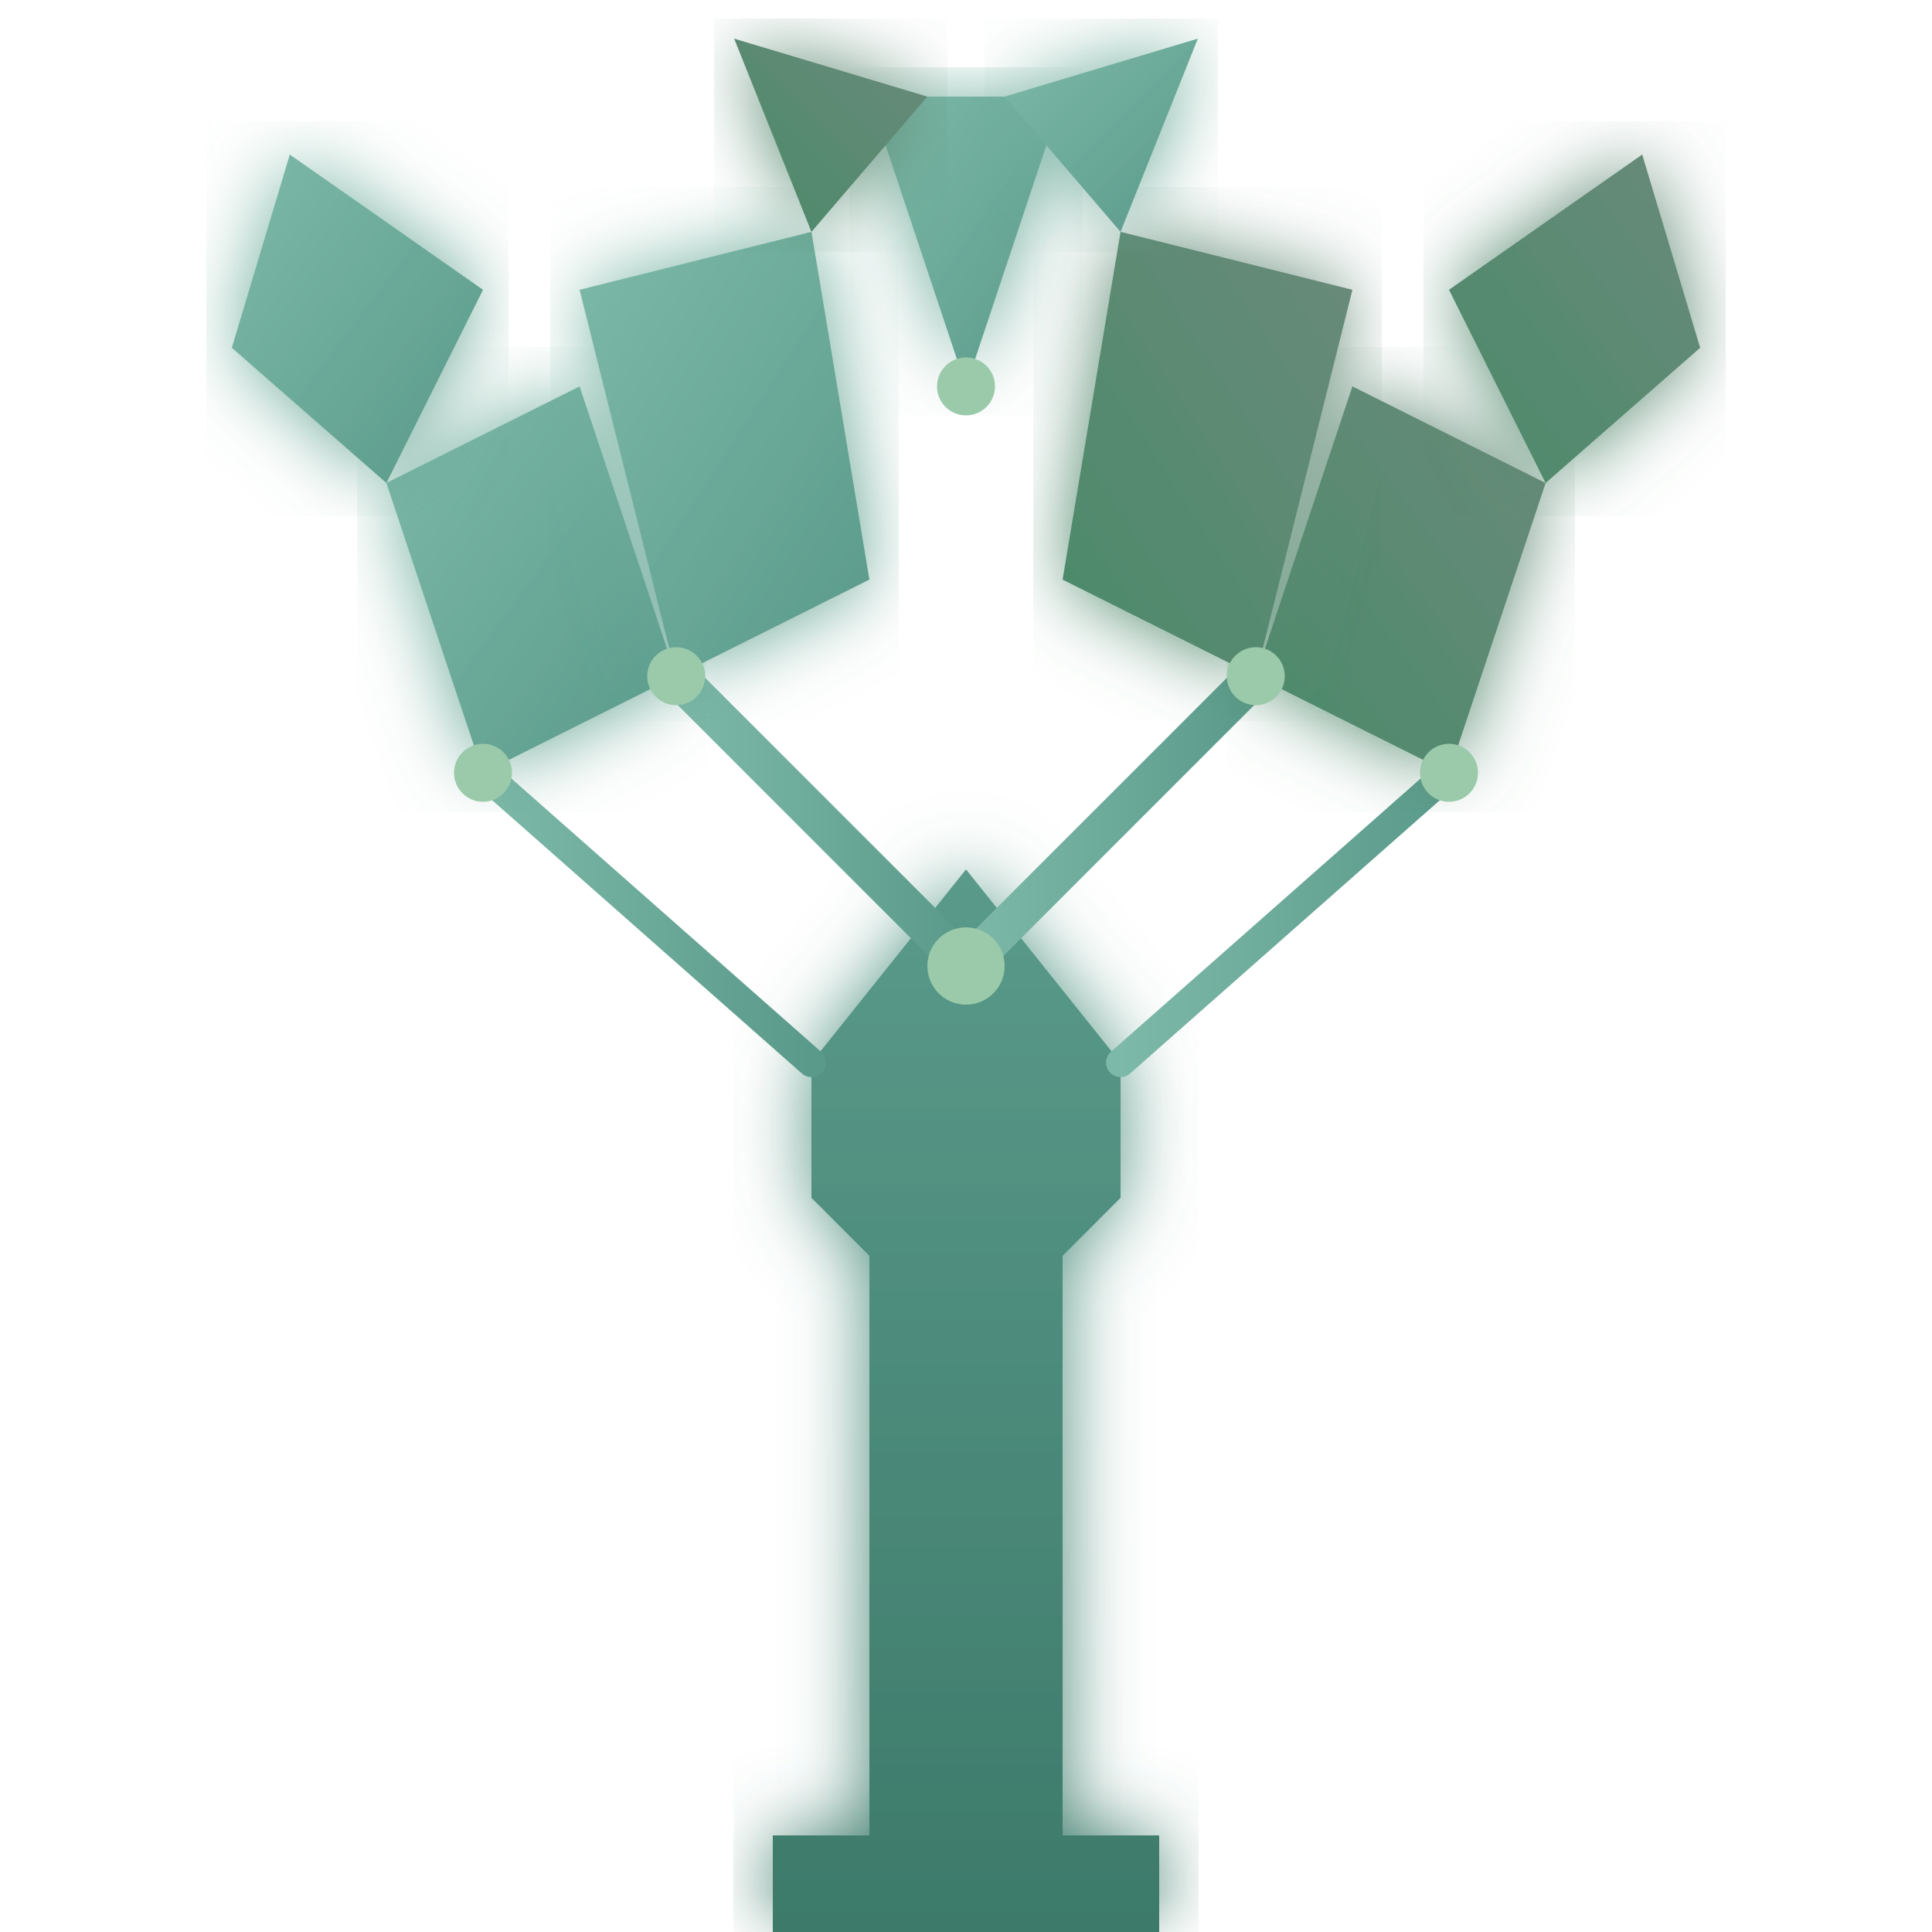
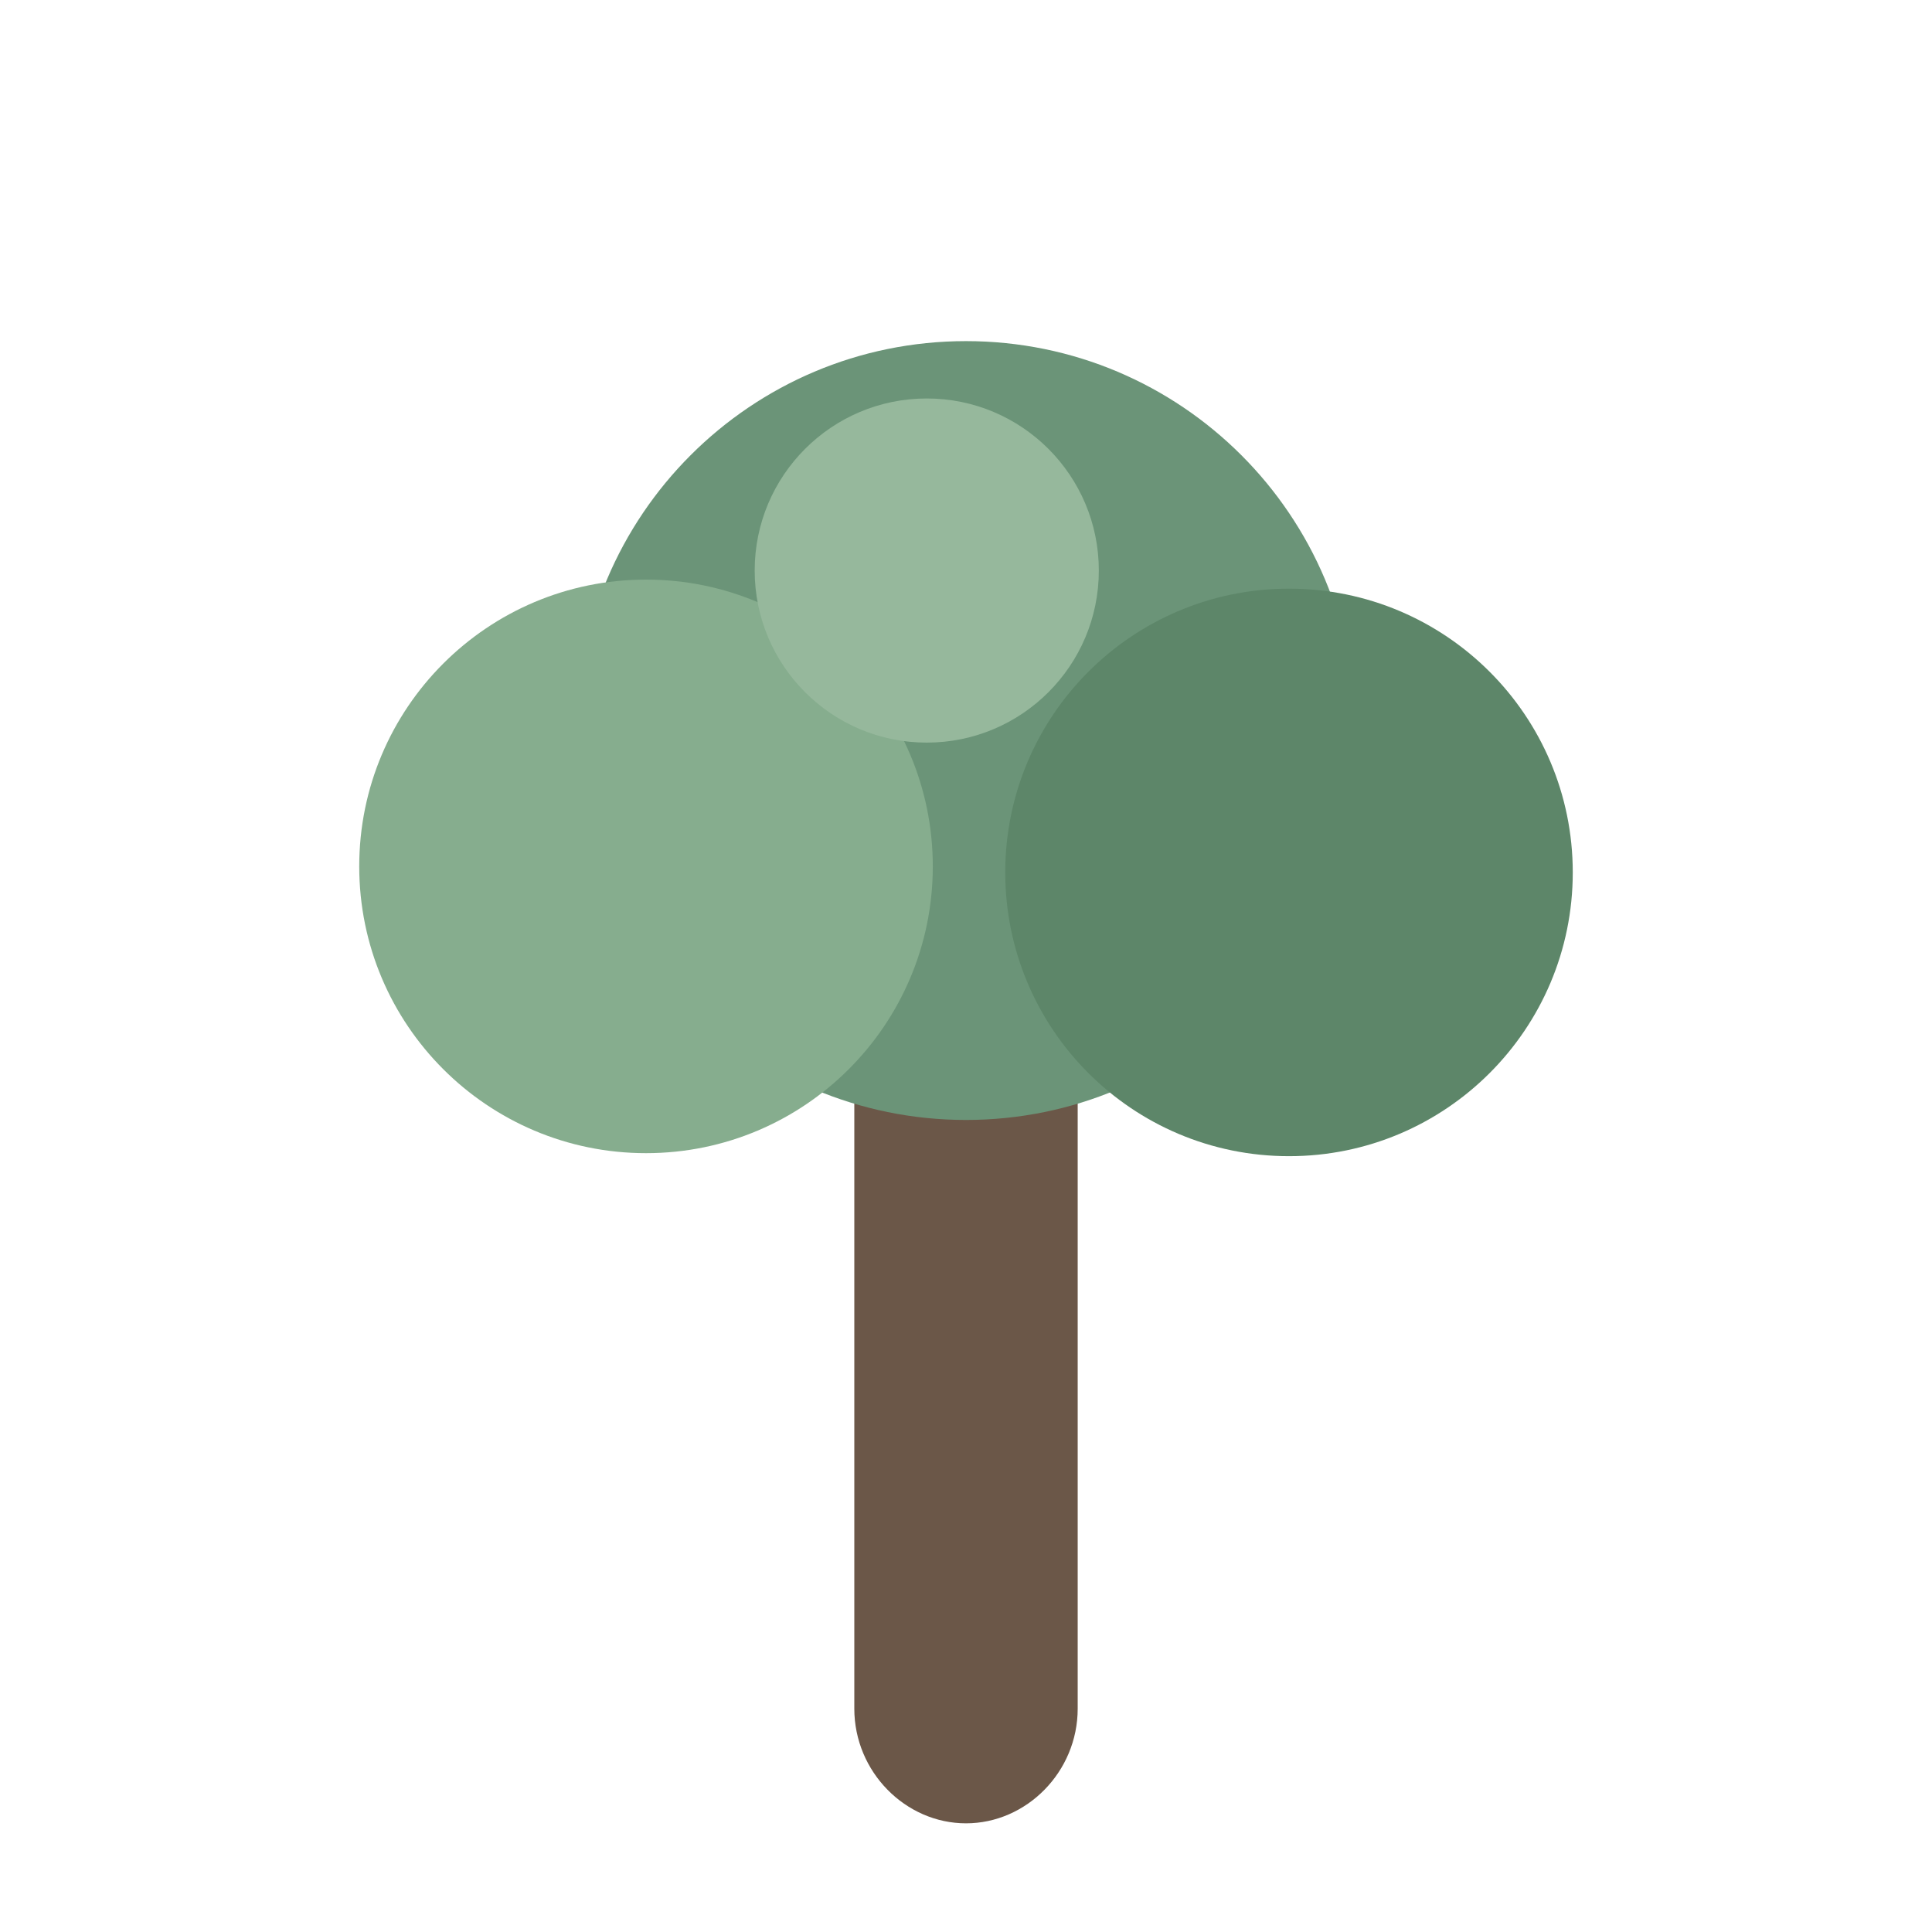
- <svg xmlns="http://www.w3.org/2000/svg" viewBox="0 0 100 100" fill="none">
-   <defs>
-     <linearGradient id="trunkGradient" x1="50%" y1="0%" x2="50%" y2="100%">
-       <stop offset="0%" stop-color="#5a9a8a" />
-       <stop offset="100%" stop-color="#3d7a6a" />
-     </linearGradient>
-     <linearGradient id="leafLeft" x1="0%" y1="0%" x2="100%" y2="100%">
-       <stop offset="0%" stop-color="#7db9a8" />
-       <stop offset="100%" stop-color="#5a9a8a" />
-     </linearGradient>
-     <linearGradient id="leafRight" x1="100%" y1="0%" x2="0%" y2="100%">
-       <stop offset="0%" stop-color="#6a8a7a" />
-       <stop offset="100%" stop-color="#4a8a6a" />
-     </linearGradient>
-     <linearGradient id="branchGradient" x1="0%" y1="0%" x2="100%" y2="0%">
-       <stop offset="0%" stop-color="#7db9a8" />
-       <stop offset="100%" stop-color="#5a9a8a" />
-     </linearGradient>
-     <filter id="glow">
-       <feGaussianBlur stdDeviation="2" result="coloredBlur" />
-       <feMerge>
-         <feMergeNode in="coloredBlur" />
-         <feMergeNode in="SourceGraphic" />
-       </feMerge>
-     </filter>
-   </defs>
-   <path d="M45 95 L45 65 L42 62 L42 55 L50 45 L58 55 L58 62 L55 65 L55 95 L60 95 L60 100 L40 100 L40 95 Z" fill="url(#trunkGradient)" filter="url(#glow)" />
-   <path d="M50 50 L35 35" stroke="url(#branchGradient)" stroke-width="2" stroke-linecap="round" />
-   <path d="M50 50 L65 35" stroke="url(#branchGradient)" stroke-width="2" stroke-linecap="round" />
-   <path d="M50 40 L50 20" stroke="url(#branchGradient)" stroke-width="2" stroke-linecap="round" />
-   <path d="M42 55 L25 40" stroke="url(#branchGradient)" stroke-width="1.5" stroke-linecap="round" />
-   <path d="M58 55 L75 40" stroke="url(#branchGradient)" stroke-width="1.5" stroke-linecap="round" />
-   <path d="M25 40 L20 25 L30 20 L35 35 Z" fill="url(#leafLeft)" filter="url(#glow)" />
-   <path d="M35 35 L30 15 L42 12 L45 30 Z" fill="url(#leafLeft)" filter="url(#glow)" />
-   <path d="M20 25 L12 18 L15 8 L25 15 Z" fill="url(#leafLeft)" filter="url(#glow)" />
-   <path d="M75 40 L80 25 L70 20 L65 35 Z" fill="url(#leafRight)" filter="url(#glow)" />
-   <path d="M65 35 L70 15 L58 12 L55 30 Z" fill="url(#leafRight)" filter="url(#glow)" />
-   <path d="M80 25 L88 18 L85 8 L75 15 Z" fill="url(#leafRight)" filter="url(#glow)" />
-   <path d="M50 20 L45 5 L55 5 Z" fill="url(#leafLeft)" filter="url(#glow)" />
-   <path d="M42 12 L38 2 L48 5 Z" fill="url(#leafRight)" filter="url(#glow)" />
-   <path d="M58 12 L62 2 L52 5 Z" fill="url(#leafLeft)" filter="url(#glow)" />
-   <circle cx="50" cy="50" r="2" fill="#9acaaa" />
-   <circle cx="35" cy="35" r="1.5" fill="#9acaaa" />
-   <circle cx="65" cy="35" r="1.5" fill="#9acaaa" />
-   <circle cx="50" cy="20" r="1.5" fill="#9acaaa" />
-   <circle cx="25" cy="40" r="1.5" fill="#9acaaa" />
-   <circle cx="75" cy="40" r="1.5" fill="#9acaaa" />
+ <svg xmlns="http://www.w3.org/2000/svg" viewBox="0 0 32 32" fill="none">
+   <path fill="#6b5748" d="M14.15 15.2h3.7V28.3c0 1.05-.85 1.9-1.85 1.9s-1.85-.85-1.85-1.9V15.2z" />
+   <circle cx="16" cy="12.1" r="6.45" fill="#6b9478" />
+   <circle cx="10.7" cy="14.35" r="4.75" fill="#86ad8e" />
+   <circle cx="21.35" cy="14.45" r="4.7" fill="#5d8669" />
+   <circle cx="15.35" cy="9.45" r="2.85" fill="#96b89c" />
</svg>
